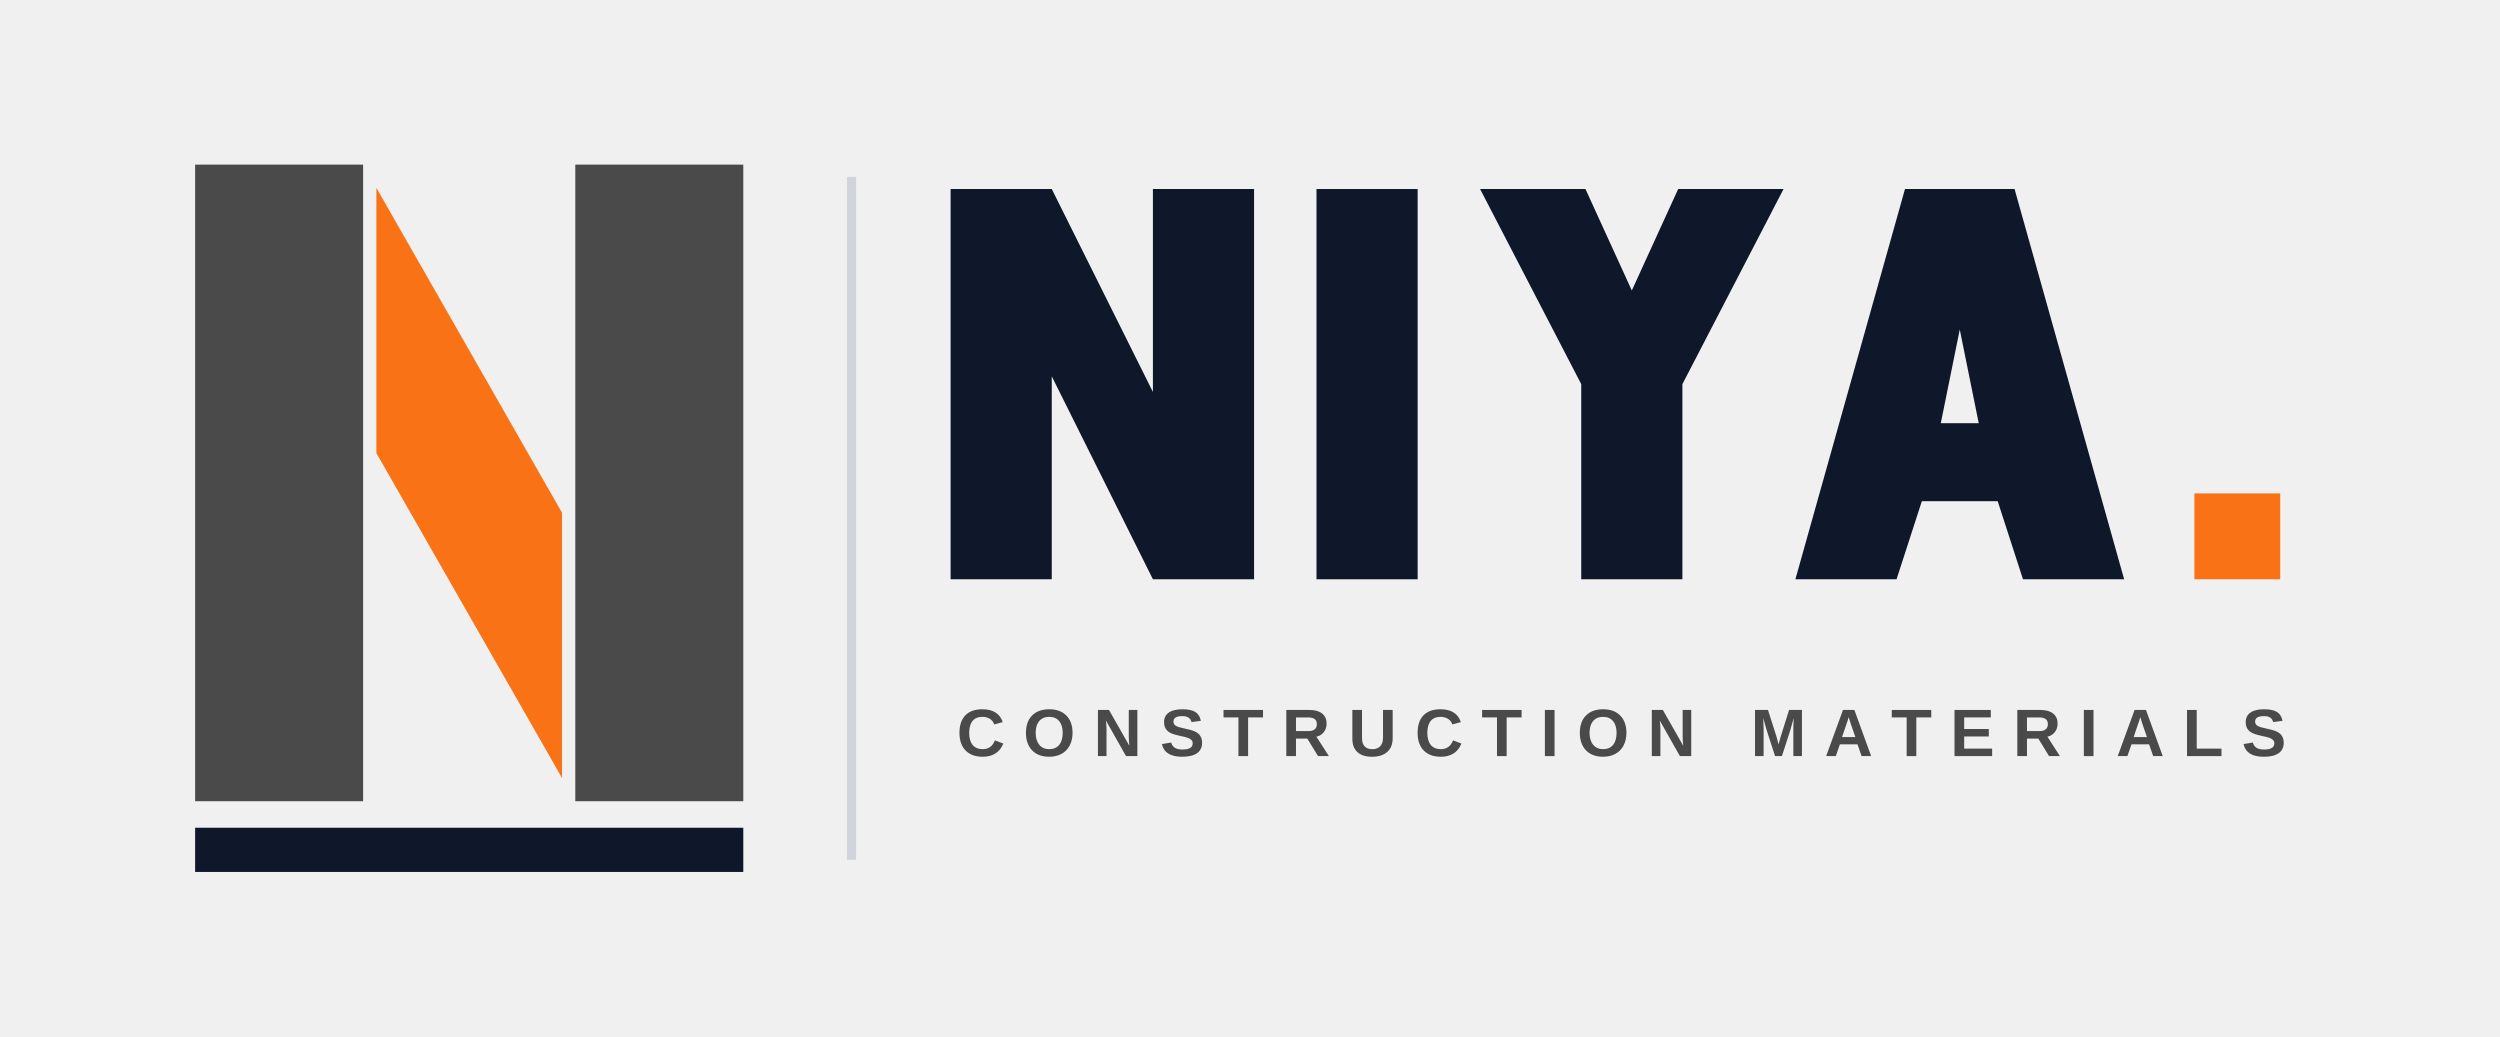
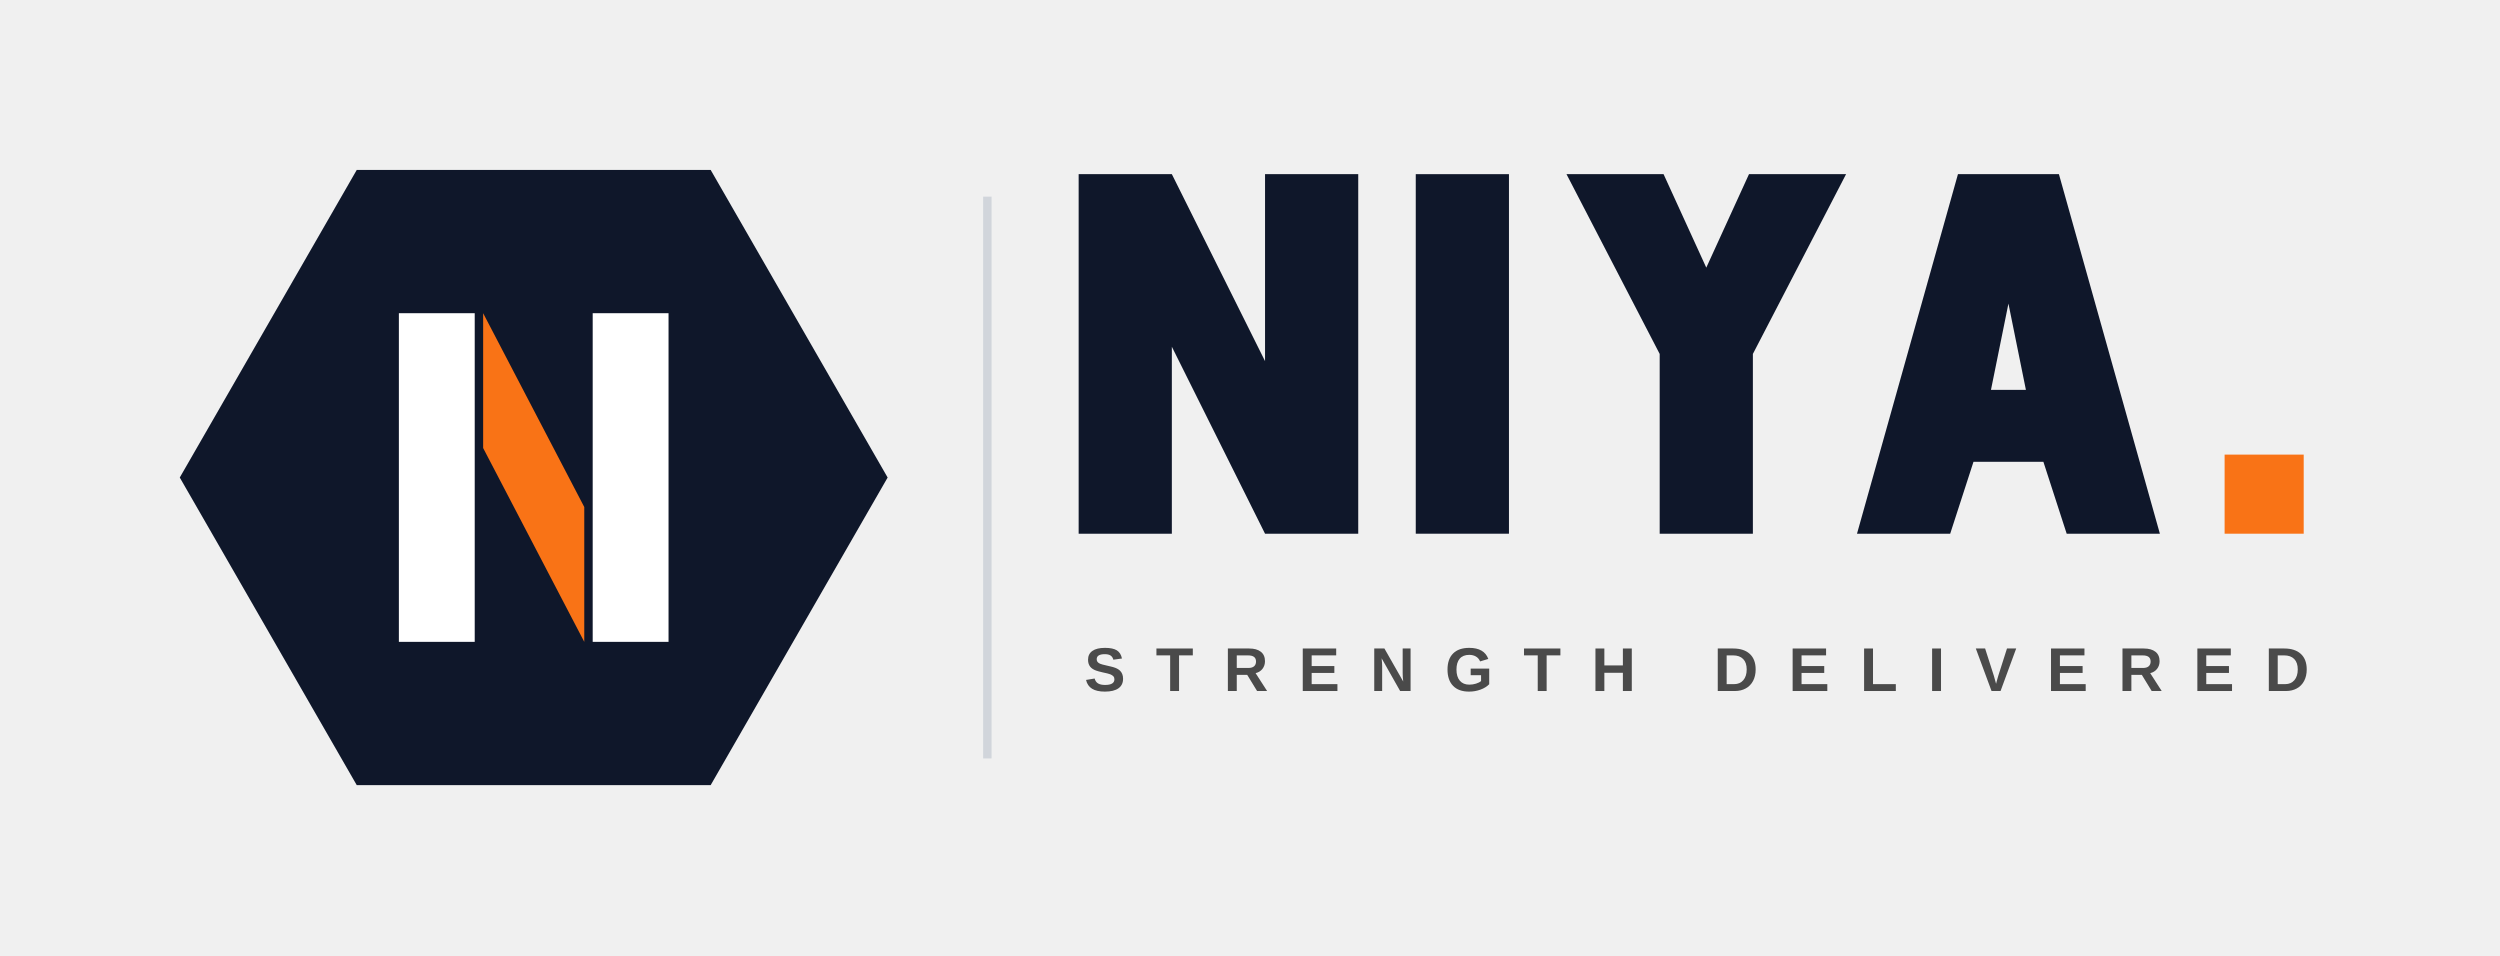
- <svg xmlns="http://www.w3.org/2000/svg" viewBox="0 0 820 340" width="820" height="340">
-   <g transform="translate(64.00 54.00) scale(1.45)">
-     <rect x="0" y="0" width="38" height="144" fill="#4A4A4A" />
-     <rect x="86" y="0" width="38" height="144" fill="#4A4A4A" />
-     <polygon points="41,5.25 83,78.75 83,138.75 41,65.25" fill="#F97316" />
-     <rect x="0" y="150" width="124" height="10" fill="#0F172A" />
+ <svg xmlns="http://www.w3.org/2000/svg" viewBox="0 0 890 340" width="890" height="340">
+   <g transform="translate(64.00 60.50) scale(1.5)">
+     <polygon points="0,73 42,0 126,0 168,73 126,146 42,146" fill="#0F172A" />
+     <rect x="52" y="34" width="18" height="78" fill="#FFFFFF" />
+     <rect x="98" y="34" width="18" height="78" fill="#FFFFFF" />
+     <polygon points="72,34 96,80 96,112 72,66" fill="#F97316" />
  </g>
-   <rect x="277.8" y="58" width="3" height="224" fill="#D1D5DB" />
+   <rect x="350.0" y="70" width="3" height="200" fill="#D1D5DB" />
  <g fill="#0F172A" fill-rule="evenodd">
-     <path transform="translate(311.80 62.00) scale(1.3824 1.28)" d="M0 100 L0 0 L24 0 L48 52 L48 0 L72 0 L72 100 L48 100 L24 48 L24 100 Z" />
-     <path transform="translate(431.81 62.00) scale(1.3824 1.28)" d="M0 0 L24 0 L24 100 L0 100 Z" />
-     <path transform="translate(485.47 62.00) scale(1.3824 1.28)" d="M0 0 L25 0 L36 26 L47 0 L72 0 L48 50 L48 100 L24 100 L24 50 Z" />
-     <path transform="translate(588.89 62.00) scale(1.3824 1.28)" d="M26 0 L52 0 L78 100 L54 100 L48 80 L30 80 L24 100 L0 100 Z M34.5 60 L43.5 60 L39 36 Z" />
+     <path transform="translate(384.00 62.00) scale(1.3824 1.28)" d="M0 100 L0 0 L24 0 L48 52 L48 0 L72 0 L72 100 L48 100 L24 48 L24 100 Z" />
+     <path transform="translate(504.01 62.00) scale(1.3824 1.28)" d="M0 0 L24 0 L24 100 L0 100 Z" />
+     <path transform="translate(557.67 62.00) scale(1.3824 1.28)" d="M0 0 L25 0 L36 26 L47 0 L72 0 L48 50 L48 100 L24 100 L24 50 Z" />
+     <path transform="translate(661.09 62.00) scale(1.3824 1.28)" d="M26 0 L52 0 L78 100 L54 100 L48 80 L30 80 L24 100 L0 100 Z M34.5 60 L43.5 60 L39 36 Z" />
  </g>
-   <rect x="719.76" y="161.84" width="28.16" height="28.16" fill="#F97316" />
+   <rect x="791.96" y="161.84" width="28.16" height="28.16" fill="#F97316" />
  <g fill="#4A4A4A">
-     <path transform="translate(313.80 248.00) scale(0.010742 -0.010742)" d="M795 212Q1062 212 1166 480L1423 383Q1340 179 1179.5 79.5Q1019 -20 795 -20Q455 -20 269.5 172.5Q84 365 84 711Q84 1058 263.0 1244.0Q442 1430 782 1430Q1030 1430 1186.0 1330.5Q1342 1231 1405 1038L1145 967Q1112 1073 1015.5 1135.5Q919 1198 788 1198Q588 1198 484.5 1074.0Q381 950 381 711Q381 468 487.5 340.0Q594 212 795 212Z" />
-     <path transform="translate(335.61 248.00) scale(0.010742 -0.010742)" d="M1507 711Q1507 491 1420.0 324.0Q1333 157 1171.0 68.5Q1009 -20 793 -20Q461 -20 272.5 175.5Q84 371 84 711Q84 1050 272.0 1240.0Q460 1430 795 1430Q1130 1430 1318.5 1238.0Q1507 1046 1507 711ZM1206 711Q1206 939 1098.0 1068.5Q990 1198 795 1198Q597 1198 489.0 1069.5Q381 941 381 711Q381 479 491.5 345.5Q602 212 793 212Q991 212 1098.5 342.0Q1206 472 1206 711Z" />
-     <path transform="translate(358.65 248.00) scale(0.010742 -0.010742)" d="M995 0 381 1085Q399 927 399 831V0H137V1409H474L1097 315Q1079 466 1079 590V1409H1341V0Z" />
-     <path transform="translate(380.47 248.00) scale(0.010742 -0.010742)" d="M1286 406Q1286 199 1132.5 89.5Q979 -20 682 -20Q411 -20 257.0 76.0Q103 172 59 367L344 414Q373 302 457.0 251.5Q541 201 690 201Q999 201 999 389Q999 449 963.5 488.0Q928 527 863.5 553.0Q799 579 616 616Q458 653 396.0 675.5Q334 698 284.0 728.5Q234 759 199.0 802.0Q164 845 144.5 903.0Q125 961 125 1036Q125 1227 268.5 1328.5Q412 1430 686 1430Q948 1430 1079.5 1348.0Q1211 1266 1249 1077L963 1038Q941 1129 873.5 1175.0Q806 1221 680 1221Q412 1221 412 1053Q412 998 440.5 963.0Q469 928 525.0 903.5Q581 879 752 842Q955 799 1042.5 762.5Q1130 726 1181.0 677.5Q1232 629 1259.0 561.5Q1286 494 1286 406Z" />
-     <path transform="translate(401.07 248.00) scale(0.010742 -0.010742)" d="M773 1181V0H478V1181H23V1409H1229V1181Z" />
-     <path transform="translate(420.44 248.00) scale(0.010742 -0.010742)" d="M1105 0 778 535H432V0H137V1409H841Q1093 1409 1230.0 1300.5Q1367 1192 1367 989Q1367 841 1283.0 733.5Q1199 626 1056 592L1437 0ZM1070 977Q1070 1180 810 1180H432V764H818Q942 764 1006.0 820.0Q1070 876 1070 977Z" />
-     <path transform="translate(442.25 248.00) scale(0.010742 -0.010742)" d="M723 -20Q432 -20 277.5 122.0Q123 264 123 528V1409H418V551Q418 384 497.5 297.5Q577 211 731 211Q889 211 974.0 301.5Q1059 392 1059 561V1409H1354V543Q1354 275 1188.5 127.5Q1023 -20 723 -20Z" />
-     <path transform="translate(464.07 248.00) scale(0.010742 -0.010742)" d="M795 212Q1062 212 1166 480L1423 383Q1340 179 1179.5 79.5Q1019 -20 795 -20Q455 -20 269.5 172.5Q84 365 84 711Q84 1058 263.0 1244.0Q442 1430 782 1430Q1030 1430 1186.0 1330.5Q1342 1231 1405 1038L1145 967Q1112 1073 1015.5 1135.5Q919 1198 788 1198Q588 1198 484.5 1074.0Q381 950 381 711Q381 468 487.5 340.0Q594 212 795 212Z" />
-     <path transform="translate(485.88 248.00) scale(0.010742 -0.010742)" d="M773 1181V0H478V1181H23V1409H1229V1181Z" />
-     <path transform="translate(505.25 248.00) scale(0.010742 -0.010742)" d="M137 0V1409H432V0Z" />
-     <path transform="translate(517.28 248.00) scale(0.010742 -0.010742)" d="M1507 711Q1507 491 1420.0 324.0Q1333 157 1171.0 68.5Q1009 -20 793 -20Q461 -20 272.5 175.5Q84 371 84 711Q84 1050 272.0 1240.0Q460 1430 795 1430Q1130 1430 1318.5 1238.0Q1507 1046 1507 711ZM1206 711Q1206 939 1098.0 1068.5Q990 1198 795 1198Q597 1198 489.0 1069.5Q381 941 381 711Q381 479 491.5 345.5Q602 212 793 212Q991 212 1098.5 342.0Q1206 472 1206 711Z" />
-     <path transform="translate(540.32 248.00) scale(0.010742 -0.010742)" d="M995 0 381 1085Q399 927 399 831V0H137V1409H474L1097 315Q1079 466 1079 590V1409H1341V0Z" />
-     <path transform="translate(574.18 248.00) scale(0.010742 -0.010742)" d="M1307 0V854Q1307 883 1307.5 912.0Q1308 941 1317 1161Q1246 892 1212 786L958 0H748L494 786L387 1161Q399 929 399 854V0H137V1409H532L784 621L806 545L854 356L917 582L1176 1409H1569V0Z" />
-     <path transform="translate(598.43 248.00) scale(0.010742 -0.010742)" d="M1133 0 1008 360H471L346 0H51L565 1409H913L1425 0ZM739 1192 733 1170Q723 1134 709.0 1088.0Q695 1042 537 582H942L803 987L760 1123Z" />
-     <path transform="translate(620.25 248.00) scale(0.010742 -0.010742)" d="M773 1181V0H478V1181H23V1409H1229V1181Z" />
-     <path transform="translate(639.61 248.00) scale(0.010742 -0.010742)" d="M137 0V1409H1245V1181H432V827H1184V599H432V228H1286V0Z" />
-     <path transform="translate(660.21 248.00) scale(0.010742 -0.010742)" d="M1105 0 778 535H432V0H137V1409H841Q1093 1409 1230.0 1300.5Q1367 1192 1367 989Q1367 841 1283.0 733.5Q1199 626 1056 592L1437 0ZM1070 977Q1070 1180 810 1180H432V764H818Q942 764 1006.0 820.0Q1070 876 1070 977Z" />
-     <path transform="translate(682.03 248.00) scale(0.010742 -0.010742)" d="M137 0V1409H432V0Z" />
-     <path transform="translate(694.07 248.00) scale(0.010742 -0.010742)" d="M1133 0 1008 360H471L346 0H51L565 1409H913L1425 0ZM739 1192 733 1170Q723 1134 709.0 1088.0Q695 1042 537 582H942L803 987L760 1123Z" />
-     <path transform="translate(715.88 248.00) scale(0.010742 -0.010742)" d="M137 0V1409H432V228H1188V0Z" />
-     <path transform="translate(735.25 248.00) scale(0.010742 -0.010742)" d="M1286 406Q1286 199 1132.5 89.5Q979 -20 682 -20Q411 -20 257.0 76.0Q103 172 59 367L344 414Q373 302 457.0 251.5Q541 201 690 201Q999 201 999 389Q999 449 963.5 488.0Q928 527 863.5 553.0Q799 579 616 616Q458 653 396.0 675.5Q334 698 284.0 728.5Q234 759 199.0 802.0Q164 845 144.5 903.0Q125 961 125 1036Q125 1227 268.5 1328.5Q412 1430 686 1430Q948 1430 1079.5 1348.0Q1211 1266 1249 1077L963 1038Q941 1129 873.5 1175.0Q806 1221 680 1221Q412 1221 412 1053Q412 998 440.5 963.0Q469 928 525.0 903.5Q581 879 752 842Q955 799 1042.5 762.5Q1130 726 1181.0 677.5Q1232 629 1259.0 561.5Q1286 494 1286 406Z" />
+     <path transform="translate(386.00 246.00) scale(0.010742 -0.010742)" d="M1286 406Q1286 199 1132.5 89.5Q979 -20 682 -20Q411 -20 257.0 76.0Q103 172 59 367L344 414Q373 302 457.0 251.5Q541 201 690 201Q999 201 999 389Q999 449 963.5 488.0Q928 527 863.5 553.0Q799 579 616 616Q458 653 396.0 675.5Q334 698 284.0 728.5Q234 759 199.0 802.0Q164 845 144.5 903.0Q125 961 125 1036Q125 1227 268.5 1328.5Q412 1430 686 1430Q948 1430 1079.5 1348.0Q1211 1266 1249 1077L963 1038Q941 1129 873.5 1175.0Q806 1221 680 1221Q412 1221 412 1053Q412 998 440.5 963.0Q469 928 525.0 903.5Q581 879 752 842Q955 799 1042.5 762.5Q1130 726 1181.0 677.5Q1232 629 1259.0 561.5Q1286 494 1286 406Z" />
+     <path transform="translate(411.44 246.00) scale(0.010742 -0.010742)" d="M773 1181V0H478V1181H23V1409H1229V1181Z" />
+     <path transform="translate(435.65 246.00) scale(0.010742 -0.010742)" d="M1105 0 778 535H432V0H137V1409H841Q1093 1409 1230.0 1300.5Q1367 1192 1367 989Q1367 841 1283.0 733.5Q1199 626 1056 592L1437 0ZM1070 977Q1070 1180 810 1180H432V764H818Q942 764 1006.0 820.0Q1070 876 1070 977Z" />
+     <path transform="translate(462.31 246.00) scale(0.010742 -0.010742)" d="M137 0V1409H1245V1181H432V827H1184V599H432V228H1286V0Z" />
+     <path transform="translate(487.76 246.00) scale(0.010742 -0.010742)" d="M995 0 381 1085Q399 927 399 831V0H137V1409H474L1097 315Q1079 466 1079 590V1409H1341V0Z" />
+     <path transform="translate(514.41 246.00) scale(0.010742 -0.010742)" d="M806 211Q921 211 1029.0 244.5Q1137 278 1196 330V525H852V743H1466V225Q1354 110 1174.5 45.0Q995 -20 798 -20Q454 -20 269.0 170.5Q84 361 84 711Q84 1059 270.0 1244.5Q456 1430 805 1430Q1301 1430 1436 1063L1164 981Q1120 1088 1026.0 1143.0Q932 1198 805 1198Q597 1198 489.0 1072.0Q381 946 381 711Q381 472 492.5 341.5Q604 211 806 211Z" />
+     <path transform="translate(542.30 246.00) scale(0.010742 -0.010742)" d="M773 1181V0H478V1181H23V1409H1229V1181Z" />
+     <path transform="translate(566.51 246.00) scale(0.010742 -0.010742)" d="M1046 0V604H432V0H137V1409H432V848H1046V1409H1341V0Z" />
+     <path transform="translate(610.05 246.00) scale(0.010742 -0.010742)" d="M1393 715Q1393 497 1307.5 334.5Q1222 172 1065.5 86.0Q909 0 707 0H137V1409H647Q1003 1409 1198.0 1229.5Q1393 1050 1393 715ZM1096 715Q1096 942 978.0 1061.5Q860 1181 641 1181H432V228H682Q872 228 984.0 359.0Q1096 490 1096 715Z" />
+     <path transform="translate(636.71 246.00) scale(0.010742 -0.010742)" d="M137 0V1409H1245V1181H432V827H1184V599H432V228H1286V0Z" />
+     <path transform="translate(662.15 246.00) scale(0.010742 -0.010742)" d="M137 0V1409H432V228H1188V0Z" />
+     <path transform="translate(686.36 246.00) scale(0.010742 -0.010742)" d="M137 0V1409H432V0Z" />
+     <path transform="translate(703.24 246.00) scale(0.010742 -0.010742)" d="M834 0H535L14 1409H322L612 504Q639 416 686 238L707 324L758 504L1047 1409H1352Z" />
+     <path transform="translate(728.69 246.00) scale(0.010742 -0.010742)" d="M137 0V1409H1245V1181H432V827H1184V599H432V228H1286V0Z" />
+     <path transform="translate(754.13 246.00) scale(0.010742 -0.010742)" d="M1105 0 778 535H432V0H137V1409H841Q1093 1409 1230.0 1300.5Q1367 1192 1367 989Q1367 841 1283.0 733.5Q1199 626 1056 592L1437 0ZM1070 977Q1070 1180 810 1180H432V764H818Q942 764 1006.0 820.0Q1070 876 1070 977Z" />
+     <path transform="translate(780.79 246.00) scale(0.010742 -0.010742)" d="M137 0V1409H1245V1181H432V827H1184V599H432V228H1286V0Z" />
+     <path transform="translate(806.23 246.00) scale(0.010742 -0.010742)" d="M1393 715Q1393 497 1307.5 334.5Q1222 172 1065.5 86.0Q909 0 707 0H137V1409H647Q1003 1409 1198.0 1229.5Q1393 1050 1393 715ZM1096 715Q1096 942 978.0 1061.5Q860 1181 641 1181H432V228H682Q872 228 984.0 359.0Q1096 490 1096 715Z" />
  </g>
</svg>
